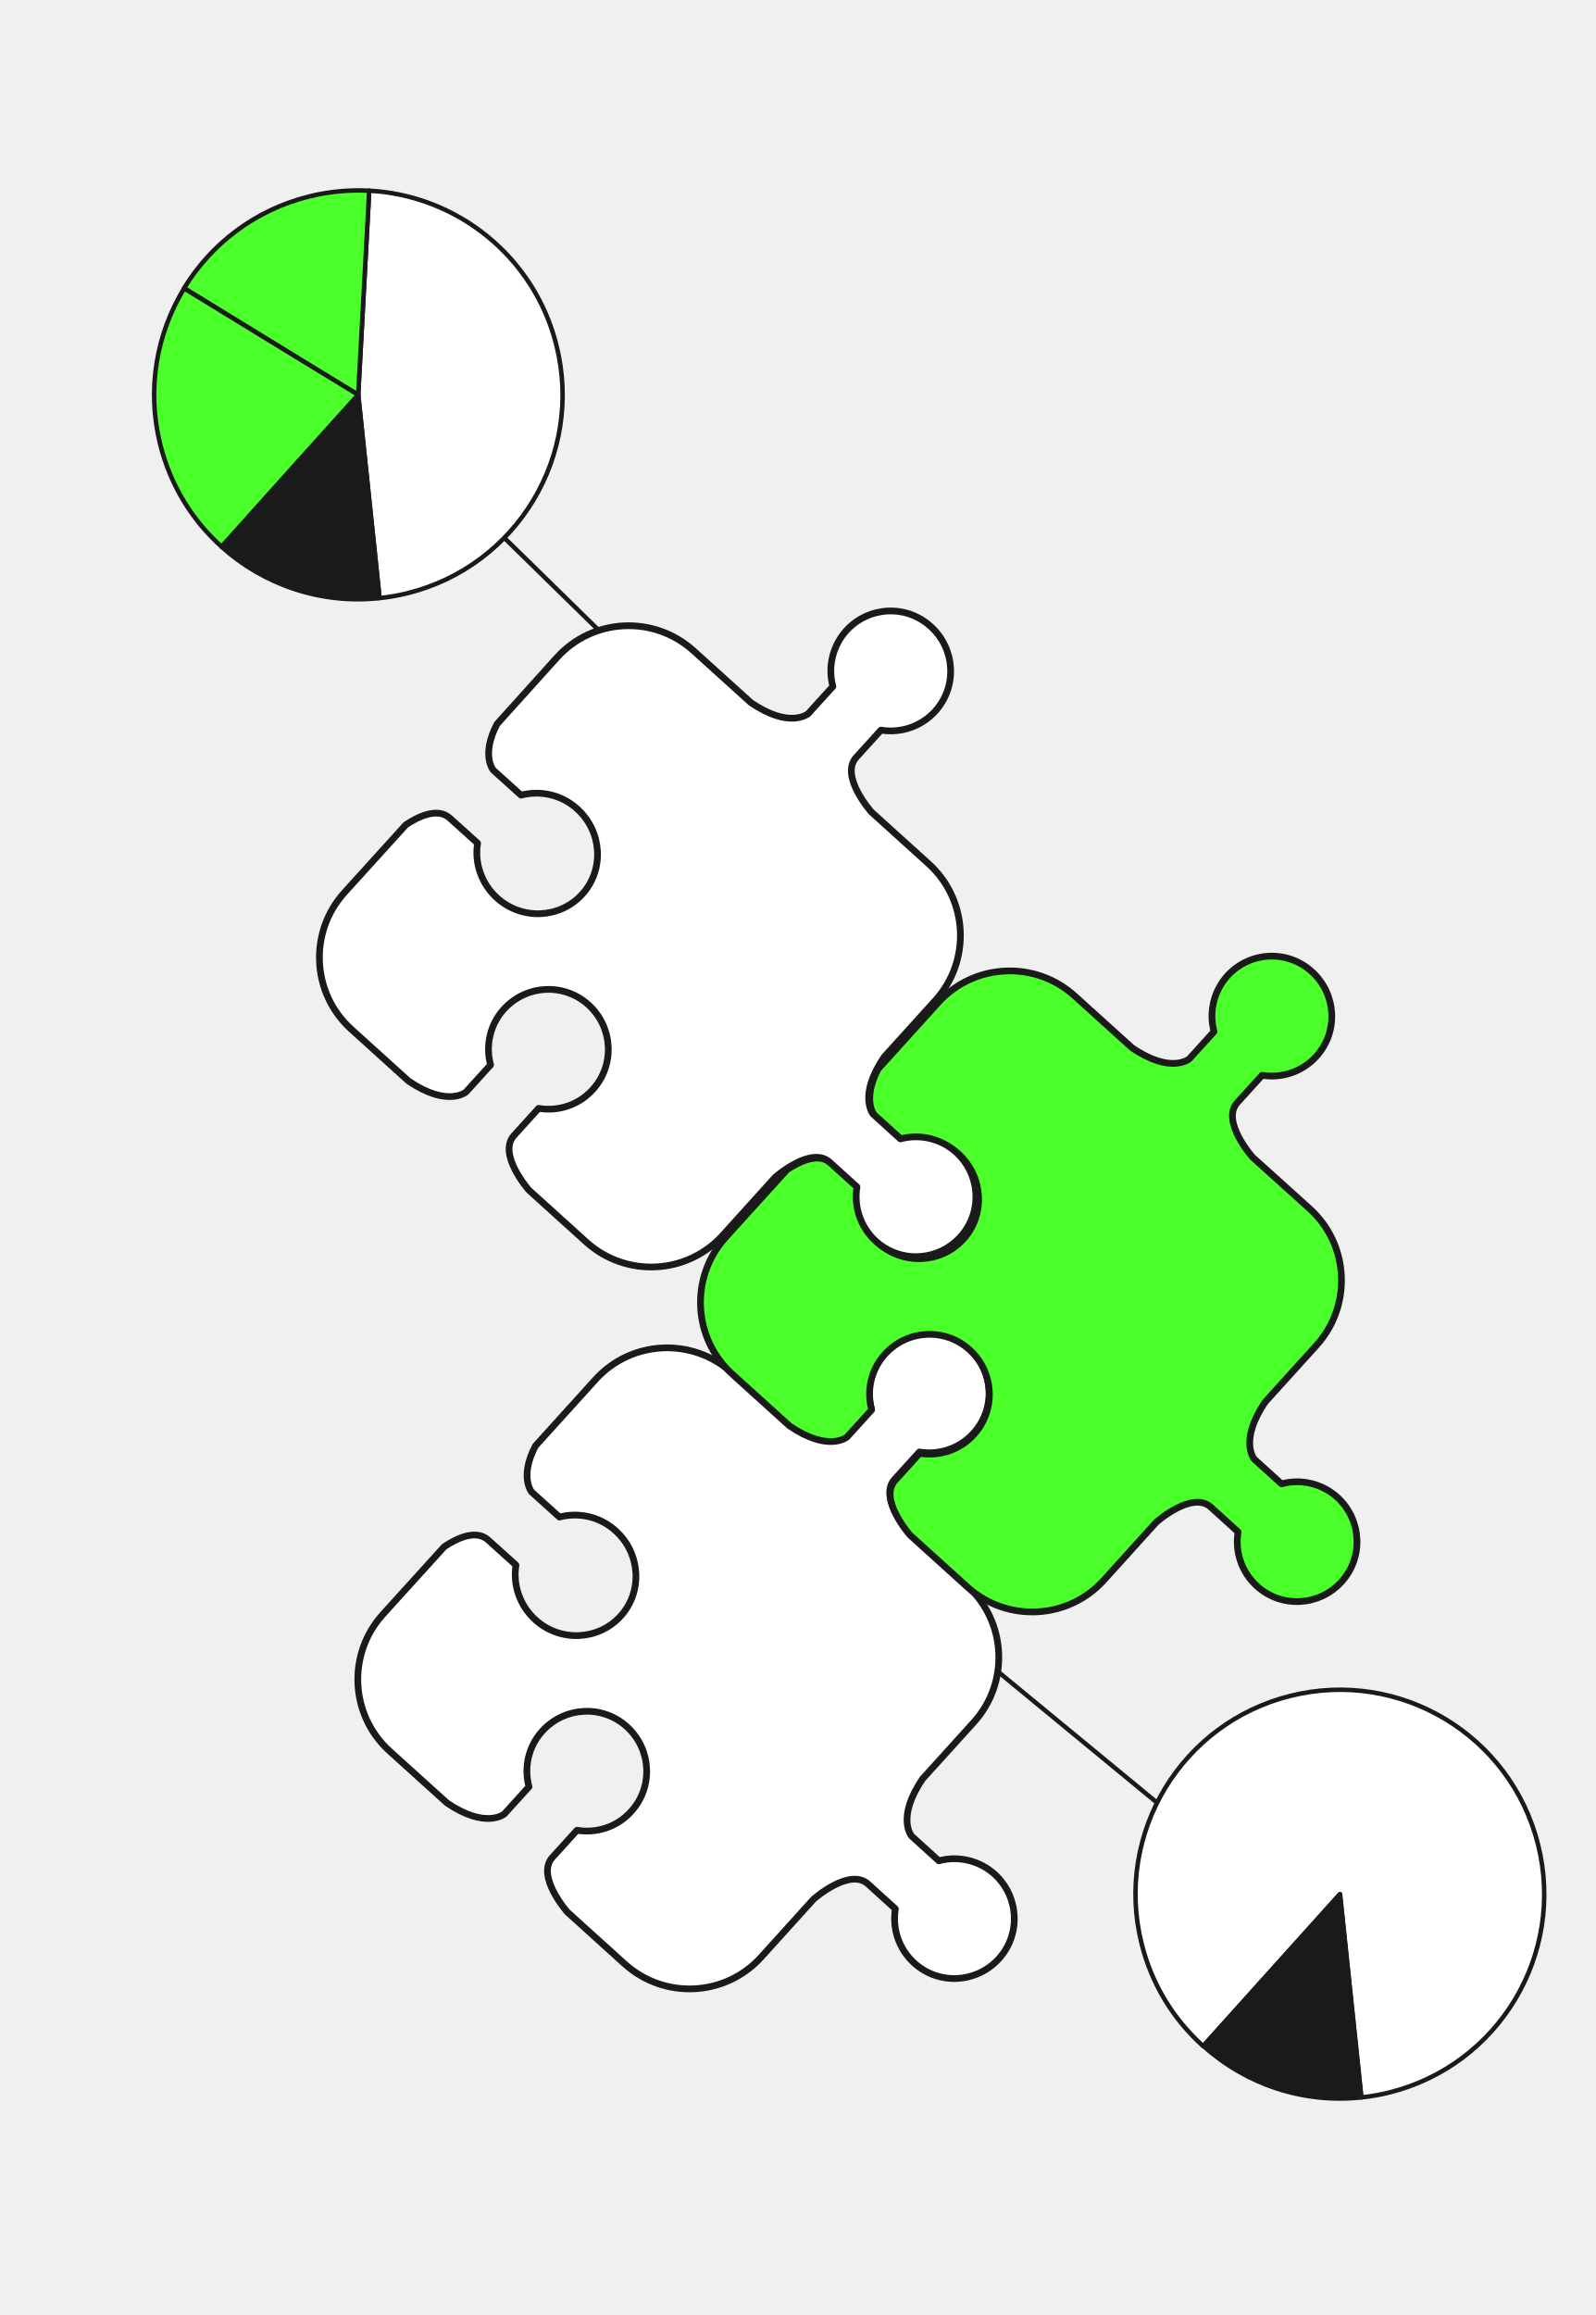
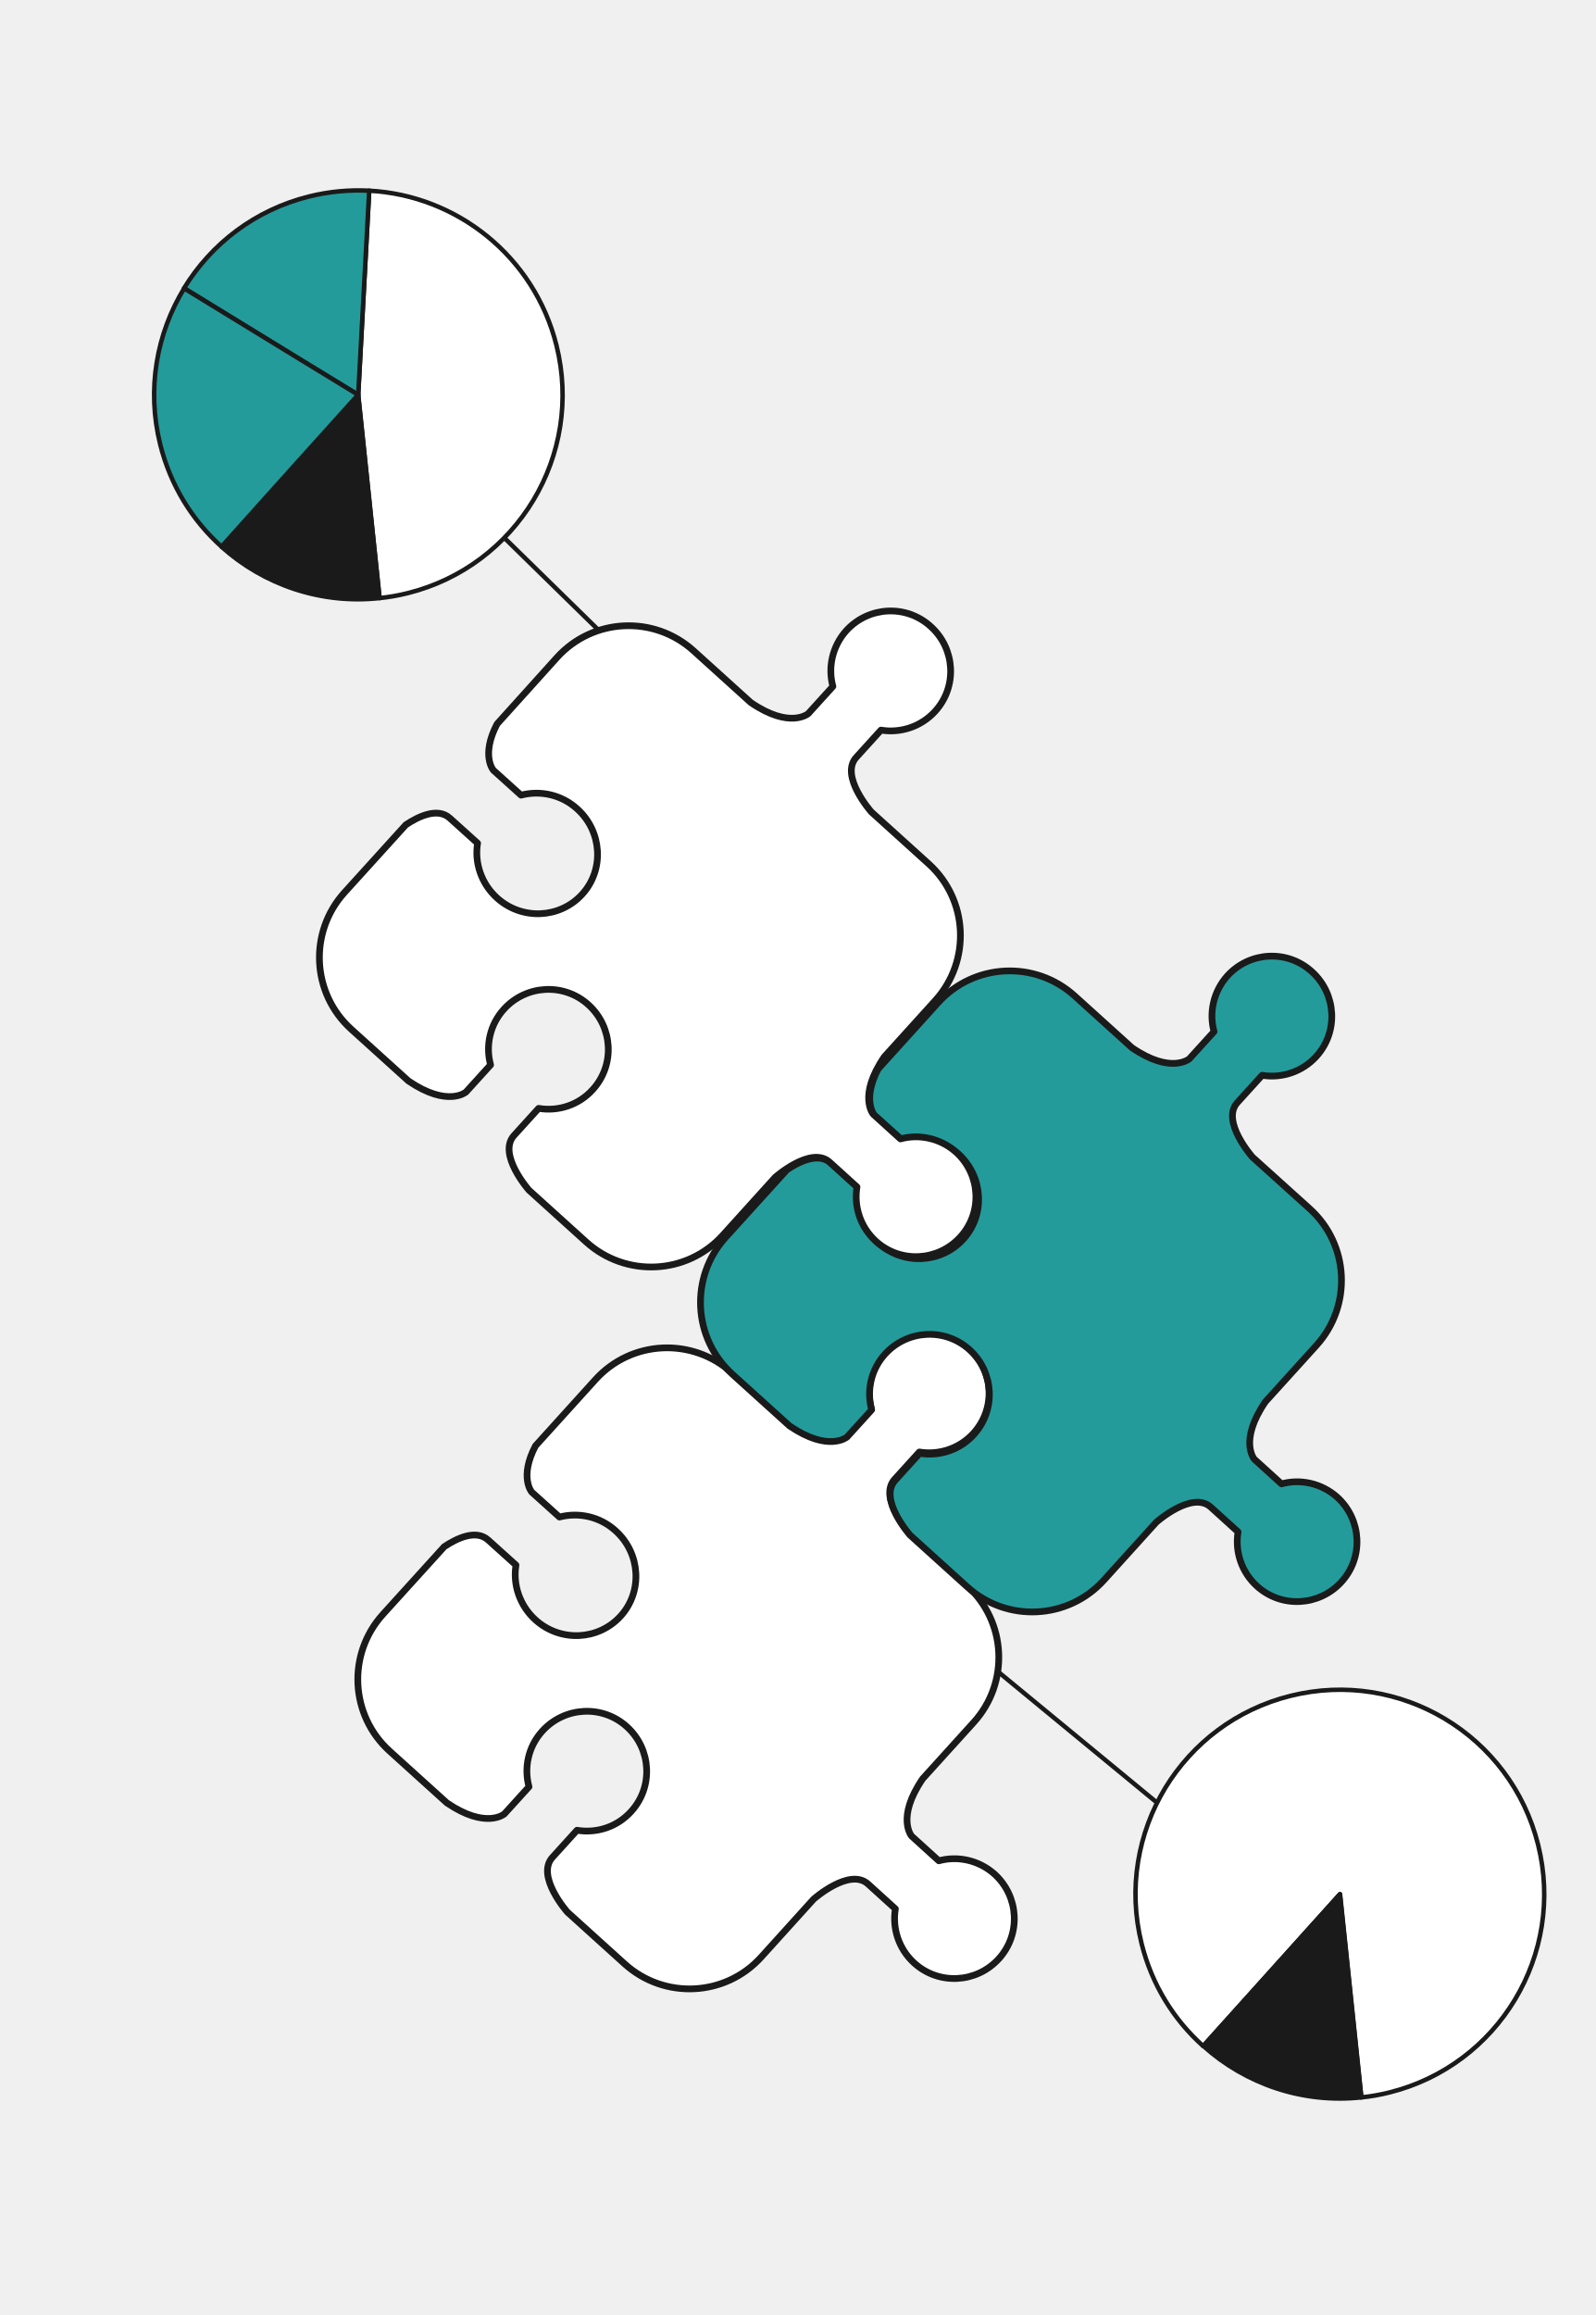
<svg xmlns="http://www.w3.org/2000/svg" width="712px" height="1033px" viewBox="0 0 712 1033" version="1.1">
  <g id="Page-1" stroke="none" stroke-width="1" fill="none" fill-rule="evenodd" stroke-linecap="round" stroke-linejoin="round">
    <g id="pazzle-4" transform="translate(355.6364, 516.5212) rotate(-14) translate(-355.6364, -516.5212) translate(107.9018, 47.74454)" fill-rule="nonzero" stroke="#1A1A1A">
      <line x1="268.932" y1="699" x2="361.732" y2="824.3" id="Path" stroke-width="2" fill="#FFFFFF" />
      <line x1="187.732" y1="168.5" x2="235.232" y2="245.7" id="Path" stroke-width="2" fill="#FFFFFF" />
      <path d="M494.607,846.353 C494.607,896.753 453.807,937.553 403.407,937.553 C399.107,937.553 394.907,937.253 390.707,936.653 L403.407,846.353 L327.807,897.353 C317.907,882.753 312.207,865.253 312.207,846.353 C312.207,820.953 322.607,797.953 339.407,781.353 C355.907,765.153 378.407,755.153 403.407,755.153 C453.807,755.153 494.607,795.953 494.607,846.353 Z" id="Path" stroke-width="2" fill="#FFFFFF" />
      <path d="M403.507,846.353 L390.807,936.653 C364.607,933.053 342.007,918.253 327.907,897.353 L403.507,846.353 Z" id="Path" stroke-width="2" fill="#1A1A1A" />
      <path d="M231.332,91.2 C231.332,141.6 190.532,182.4 140.132,182.4 C135.832,182.4 131.632,182.1 127.432,181.5 L140.132,91.2 L166.932,4 C204.232,15.4 231.332,50.1 231.332,91.2 Z" id="Path" stroke-width="2" fill="#FFFFFF" />
-       <path d="M166.932,4 L140.132,91.2 L118.532,69.3 L76.232,26.2 L76.232,26.2 C92.732,10 115.232,0 140.232,0 C149.432,0 158.432,1.4 166.932,4 Z" id="Path" stroke-width="2" fill="#4BFF2A" />
-       <path d="M140.132,91.2 L105.432,114.7 L64.632,142.3 C54.732,127.7 49.032,110.2 49.032,91.3 C49.032,65.9 59.432,42.9 76.232,26.3 L118.632,69.4 L140.132,91.2 Z" id="Path" stroke-width="2" fill="#4BFF2A" />
+       <path d="M166.932,4 L140.132,91.2 L118.532,69.3 L76.232,26.2 L76.232,26.2 C92.732,10 115.232,0 140.232,0 C149.432,0 158.432,1.4 166.932,4 Z" id="Path" stroke-width="2" fill="#239b9b" />
+       <path d="M140.132,91.2 L105.432,114.7 L64.632,142.3 C54.732,127.7 49.032,110.2 49.032,91.3 C49.032,65.9 59.432,42.9 76.232,26.3 L118.632,69.4 L140.132,91.2 Z" id="Path" stroke-width="2" fill="#239b9b" />
      <path d="M140.132,91.2 L127.432,181.5 C101.232,177.9 78.632,163.1 64.532,142.2 L105.332,114.6 L140.132,91.2 Z" id="Path" stroke-width="2" fill="#1A1A1A" />
      <g id="Group" transform="translate(0, 219.0679)" stroke-width="3">
        <path d="M264.732,343.732 C256.932,349.032 252.732,357.732 252.932,366.432 L239.332,375.532 C239.332,375.532 229.732,380.432 215.632,364.532 L196.432,335.932 C183.132,316.132 156.332,310.832 136.532,324.132 L103.432,346.332 C92.932,358.132 96.832,365.932 96.832,365.932 L106.132,379.732 C114.932,379.632 123.732,383.832 129.032,391.832 C137.332,404.232 134.232,421.032 121.932,429.232 C109.632,437.432 92.932,434.032 84.632,421.632 C79.332,413.732 78.632,403.932 82.132,395.832 L72.832,382.032 C68.732,375.832 59.132,377.932 53.032,380.132 L19.132,402.832 C-0.668,416.132 -5.968,442.932 7.332,462.732 L26.532,491.332 C40.632,507.132 50.232,502.332 50.232,502.332 L63.832,493.232 C63.632,484.432 67.832,475.732 75.632,470.532 C87.932,462.332 104.532,465.532 112.732,477.832 C120.932,490.132 117.732,506.732 105.432,514.932 C97.632,520.232 87.932,520.732 79.932,517.232 L66.332,526.332 C57.032,532.632 66.932,551.632 66.932,551.632 L86.132,580.232 C99.432,600.032 126.232,605.332 146.032,592.032 L174.932,572.632 C174.932,572.632 194.032,562.632 200.232,572.032 L209.332,585.632 C205.832,593.732 206.432,603.332 211.632,611.132 C219.832,623.432 236.432,626.632 248.732,618.432 C261.032,610.232 264.232,593.632 256.032,581.332 C250.732,573.532 242.032,569.332 233.332,569.532 L224.232,555.932 C224.232,555.932 219.332,546.332 235.232,532.232 L263.432,513.332 C283.232,500.032 288.532,473.232 275.232,453.432 L256.032,424.832 C256.032,424.832 246.032,405.732 255.432,399.532 L269.032,390.432 C277.132,393.932 286.732,393.332 294.532,388.132 C306.832,379.932 310.032,363.332 301.832,351.032 C293.532,338.832 276.932,335.532 264.732,343.732 Z" id="Path" fill="#FFFFFF" />
-         <path d="M453.832,217.532 C446.032,222.832 441.832,231.532 442.032,240.232 L428.432,249.332 C428.432,249.332 418.832,254.232 404.732,238.332 L385.532,209.732 C372.232,189.932 345.432,184.632 325.632,197.932 L292.532,220.132 C282.032,231.932 285.932,239.732 285.932,239.732 L295.232,253.532 C304.032,253.432 312.832,257.632 318.132,265.632 C326.432,278.032 323.332,294.832 311.032,303.032 C298.732,311.232 282.032,307.832 273.732,295.432 C268.432,287.532 267.732,277.732 271.232,269.632 L261.932,255.832 C257.832,249.632 248.232,251.732 242.132,253.932 L208.232,276.632 C188.432,289.932 183.132,316.732 196.432,336.532 L215.632,365.132 C229.732,380.932 239.332,376.132 239.332,376.132 L252.932,367.032 C252.732,358.232 256.932,349.532 264.732,344.332 C277.032,336.132 293.632,339.332 301.832,351.632 C310.032,363.932 306.832,380.532 294.532,388.732 C286.732,394.032 277.032,394.532 269.032,391.032 L255.432,400.132 C246.132,406.432 256.032,425.432 256.032,425.432 L275.232,454.032 C288.532,473.832 315.332,479.132 335.132,465.832 L364.032,446.432 C364.032,446.432 383.132,436.432 389.332,445.832 L398.432,459.432 C394.932,467.532 395.532,477.132 400.732,484.932 C408.932,497.232 425.532,500.432 437.832,492.232 C450.132,484.032 453.332,467.432 445.132,455.132 C439.832,447.332 431.132,443.132 422.432,443.332 L413.332,429.732 C413.332,429.732 408.432,420.132 424.332,406.032 L452.532,387.132 C472.332,373.832 477.632,347.032 464.332,327.232 L445.132,298.732 C445.132,298.732 435.132,279.632 444.532,273.432 L458.132,264.332 C466.232,267.832 475.832,267.232 483.632,262.032 C495.932,253.832 499.132,237.232 490.932,224.932 C482.732,212.532 466.132,209.332 453.832,217.532 Z" id="Path" fill="#4BFF2A" />
+         <path d="M453.832,217.532 C446.032,222.832 441.832,231.532 442.032,240.232 L428.432,249.332 C428.432,249.332 418.832,254.232 404.732,238.332 L385.532,209.732 C372.232,189.932 345.432,184.632 325.632,197.932 L292.532,220.132 C282.032,231.932 285.932,239.732 285.932,239.732 L295.232,253.532 C304.032,253.432 312.832,257.632 318.132,265.632 C326.432,278.032 323.332,294.832 311.032,303.032 C298.732,311.232 282.032,307.832 273.732,295.432 C268.432,287.532 267.732,277.732 271.232,269.632 L261.932,255.832 C257.832,249.632 248.232,251.732 242.132,253.932 L208.232,276.632 C188.432,289.932 183.132,316.732 196.432,336.532 L215.632,365.132 C229.732,380.932 239.332,376.132 239.332,376.132 L252.932,367.032 C252.732,358.232 256.932,349.532 264.732,344.332 C277.032,336.132 293.632,339.332 301.832,351.632 C310.032,363.932 306.832,380.532 294.532,388.732 C286.732,394.032 277.032,394.532 269.032,391.032 L255.432,400.132 C246.132,406.432 256.032,425.432 256.032,425.432 L275.232,454.032 C288.532,473.832 315.332,479.132 335.132,465.832 L364.032,446.432 C364.032,446.432 383.132,436.432 389.332,445.832 L398.432,459.432 C394.932,467.532 395.532,477.132 400.732,484.932 C408.932,497.232 425.532,500.432 437.832,492.232 C450.132,484.032 453.332,467.432 445.132,455.132 C439.832,447.332 431.132,443.132 422.432,443.332 L413.332,429.732 C413.332,429.732 408.432,420.132 424.332,406.032 L452.532,387.132 C472.332,373.832 477.632,347.032 464.332,327.232 L445.132,298.732 C445.132,298.732 435.132,279.632 444.532,273.432 L458.132,264.332 C466.232,267.832 475.832,267.232 483.632,262.032 C495.932,253.832 499.132,237.232 490.932,224.932 C482.732,212.532 466.132,209.332 453.832,217.532 Z" id="Path" fill="#239b9b" />
        <path d="M326.032,26.932 C318.232,32.232 314.032,40.932 314.232,49.632 L300.632,58.732 C300.632,58.732 291.032,63.632 276.932,47.732 L257.732,19.132 C244.432,-0.668 217.632,-5.968 197.832,7.332 L164.732,29.632 C154.232,41.432 158.132,49.232 158.132,49.232 L167.432,63.032 C176.232,62.932 185.032,67.132 190.332,75.132 C198.632,87.532 195.532,104.332 183.232,112.532 C170.932,120.732 154.232,117.332 145.932,104.932 C140.632,97.032 139.932,87.232 143.432,79.132 L134.132,65.332 C130.032,59.132 120.432,61.232 114.332,63.432 L80.432,86.132 C60.632,99.432 55.332,126.232 68.632,146.032 L87.832,174.632 C101.932,190.432 111.532,185.632 111.532,185.632 L125.132,176.532 C124.932,167.732 129.132,159.032 136.932,153.832 C149.232,145.632 165.832,148.832 174.032,161.132 C182.232,173.432 179.032,190.032 166.732,198.232 C158.932,203.532 149.232,204.032 141.232,200.532 L127.632,209.632 C118.332,215.932 128.232,234.932 128.232,234.932 L147.432,263.532 C160.732,283.332 187.532,288.632 207.332,275.332 L236.232,255.932 C236.232,255.932 255.332,245.932 261.532,255.332 L270.632,268.932 C267.132,277.032 267.732,286.632 272.932,294.432 C281.132,306.732 297.732,309.932 310.032,301.732 C322.332,293.532 325.532,276.932 317.332,264.632 C312.032,256.832 303.332,252.632 294.632,252.832 L285.532,239.232 C285.532,239.232 280.632,229.632 296.532,215.532 L324.732,196.632 C344.532,183.332 349.832,156.532 336.532,136.732 L317.332,108.132 C317.332,108.132 307.332,89.032 316.732,82.832 L330.332,73.732 C338.432,77.232 348.032,76.632 355.832,71.432 C368.132,63.232 371.332,46.632 363.132,34.332 C354.932,21.932 338.332,18.732 326.032,26.932 Z" id="Path" fill="#FFFFFF" />
      </g>
    </g>
  </g>
</svg>
